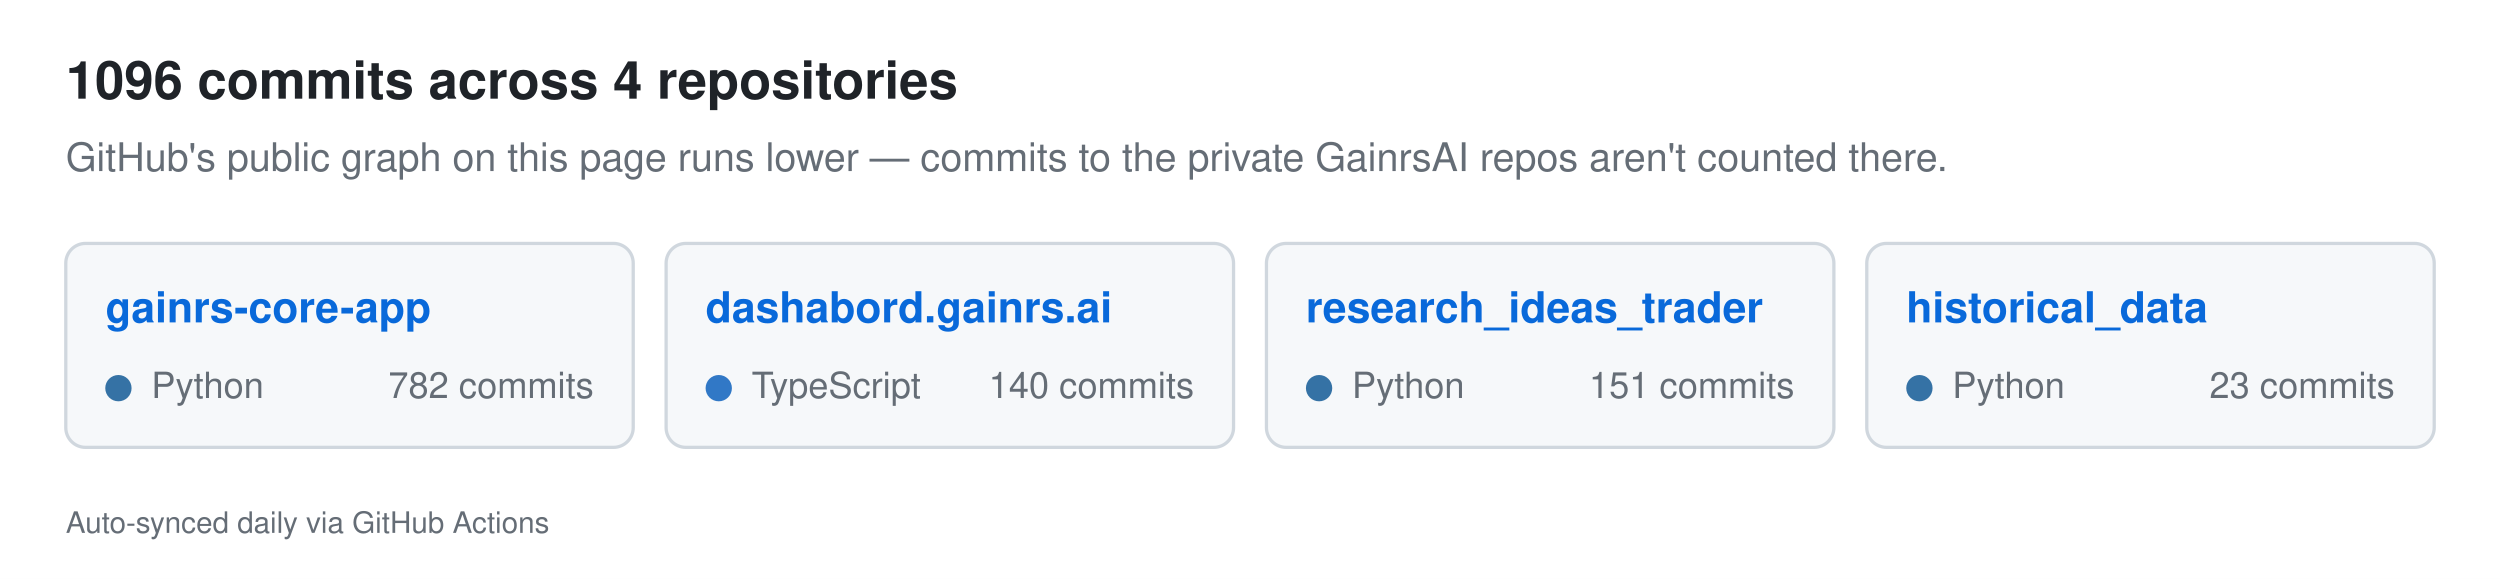
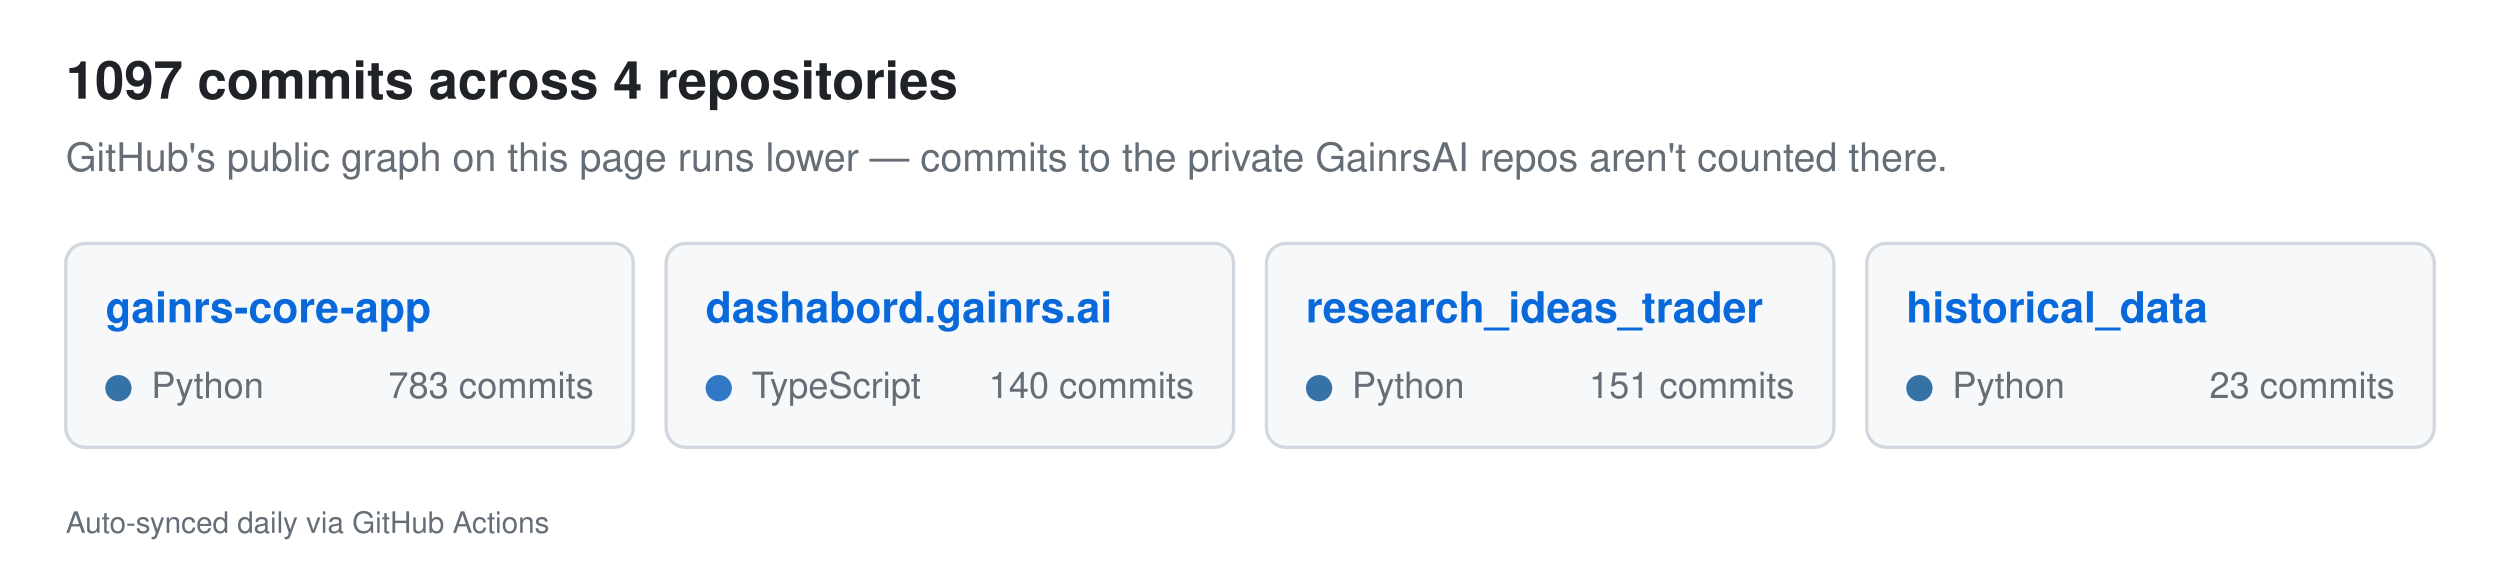
- <svg xmlns="http://www.w3.org/2000/svg" width="760" height="176" viewBox="0 0 760 176" font-family="-apple-system, BlinkMacSystemFont, 'Segoe UI', Helvetica, Arial, sans-serif" role="img" aria-label="1096 commits across 4 repositories">
+ <svg xmlns="http://www.w3.org/2000/svg" width="760" height="176" viewBox="0 0 760 176" font-family="-apple-system, BlinkMacSystemFont, 'Segoe UI', Helvetica, Arial, sans-serif" role="img" aria-label="1097 commits across 4 repositories">
  <rect width="760" height="176" fill="#ffffff" />
-   <text x="20" y="30" font-size="16" font-weight="600" fill="#1f2328">1096 commits across 4 repositories</text>
+   <text x="20" y="30" font-size="16" font-weight="600" fill="#1f2328">1097 commits across 4 repositories</text>
  <text x="20" y="52" font-size="12" fill="#656d76">GitHub's public graph on this page runs lower — commits to the private GainrsAI repos aren't counted there.</text>
  <rect x="20.0" y="74" width="172.5" height="62" rx="6" fill="#f6f8fa" stroke="#d0d7de" />
  <text x="32.0" y="98" font-size="13" font-weight="600" fill="#0969da">gainrs-core-app</text>
  <circle cx="36.0" cy="118" r="4" fill="#3572A5" />
  <text x="46.0" y="121" font-size="11" fill="#656d76">Python</text>
-   <text x="180.5" y="121" font-size="11" fill="#656d76" text-anchor="end">782 commits</text>
+   <text x="180.5" y="121" font-size="11" fill="#656d76" text-anchor="end">783 commits</text>
  <rect x="202.5" y="74" width="172.5" height="62" rx="6" fill="#f6f8fa" stroke="#d0d7de" />
  <text x="214.5" y="98" font-size="13" font-weight="600" fill="#0969da">dashabord.gainrs.ai</text>
  <circle cx="218.5" cy="118" r="4" fill="#3178c6" />
  <text x="228.5" y="121" font-size="11" fill="#656d76">TypeScript</text>
  <text x="363.0" y="121" font-size="11" fill="#656d76" text-anchor="end">140 commits</text>
  <rect x="385.0" y="74" width="172.5" height="62" rx="6" fill="#f6f8fa" stroke="#d0d7de" />
  <text x="397.0" y="98" font-size="13" font-weight="600" fill="#0969da">research_ideas_trader</text>
  <circle cx="401.0" cy="118" r="4" fill="#3572A5" />
  <text x="411.0" y="121" font-size="11" fill="#656d76">Python</text>
  <text x="545.5" y="121" font-size="11" fill="#656d76" text-anchor="end">151 commits</text>
  <rect x="567.5" y="74" width="172.5" height="62" rx="6" fill="#f6f8fa" stroke="#d0d7de" />
  <text x="579.5" y="98" font-size="13" font-weight="600" fill="#0969da">historical_data</text>
  <circle cx="583.5" cy="118" r="4" fill="#3572A5" />
  <text x="593.5" y="121" font-size="11" fill="#656d76">Python</text>
  <text x="728.0" y="121" font-size="11" fill="#656d76" text-anchor="end">23 commits</text>
  <text x="20" y="162" font-size="9" fill="#656d76">Auto-synced daily via GitHub Actions</text>
</svg>
